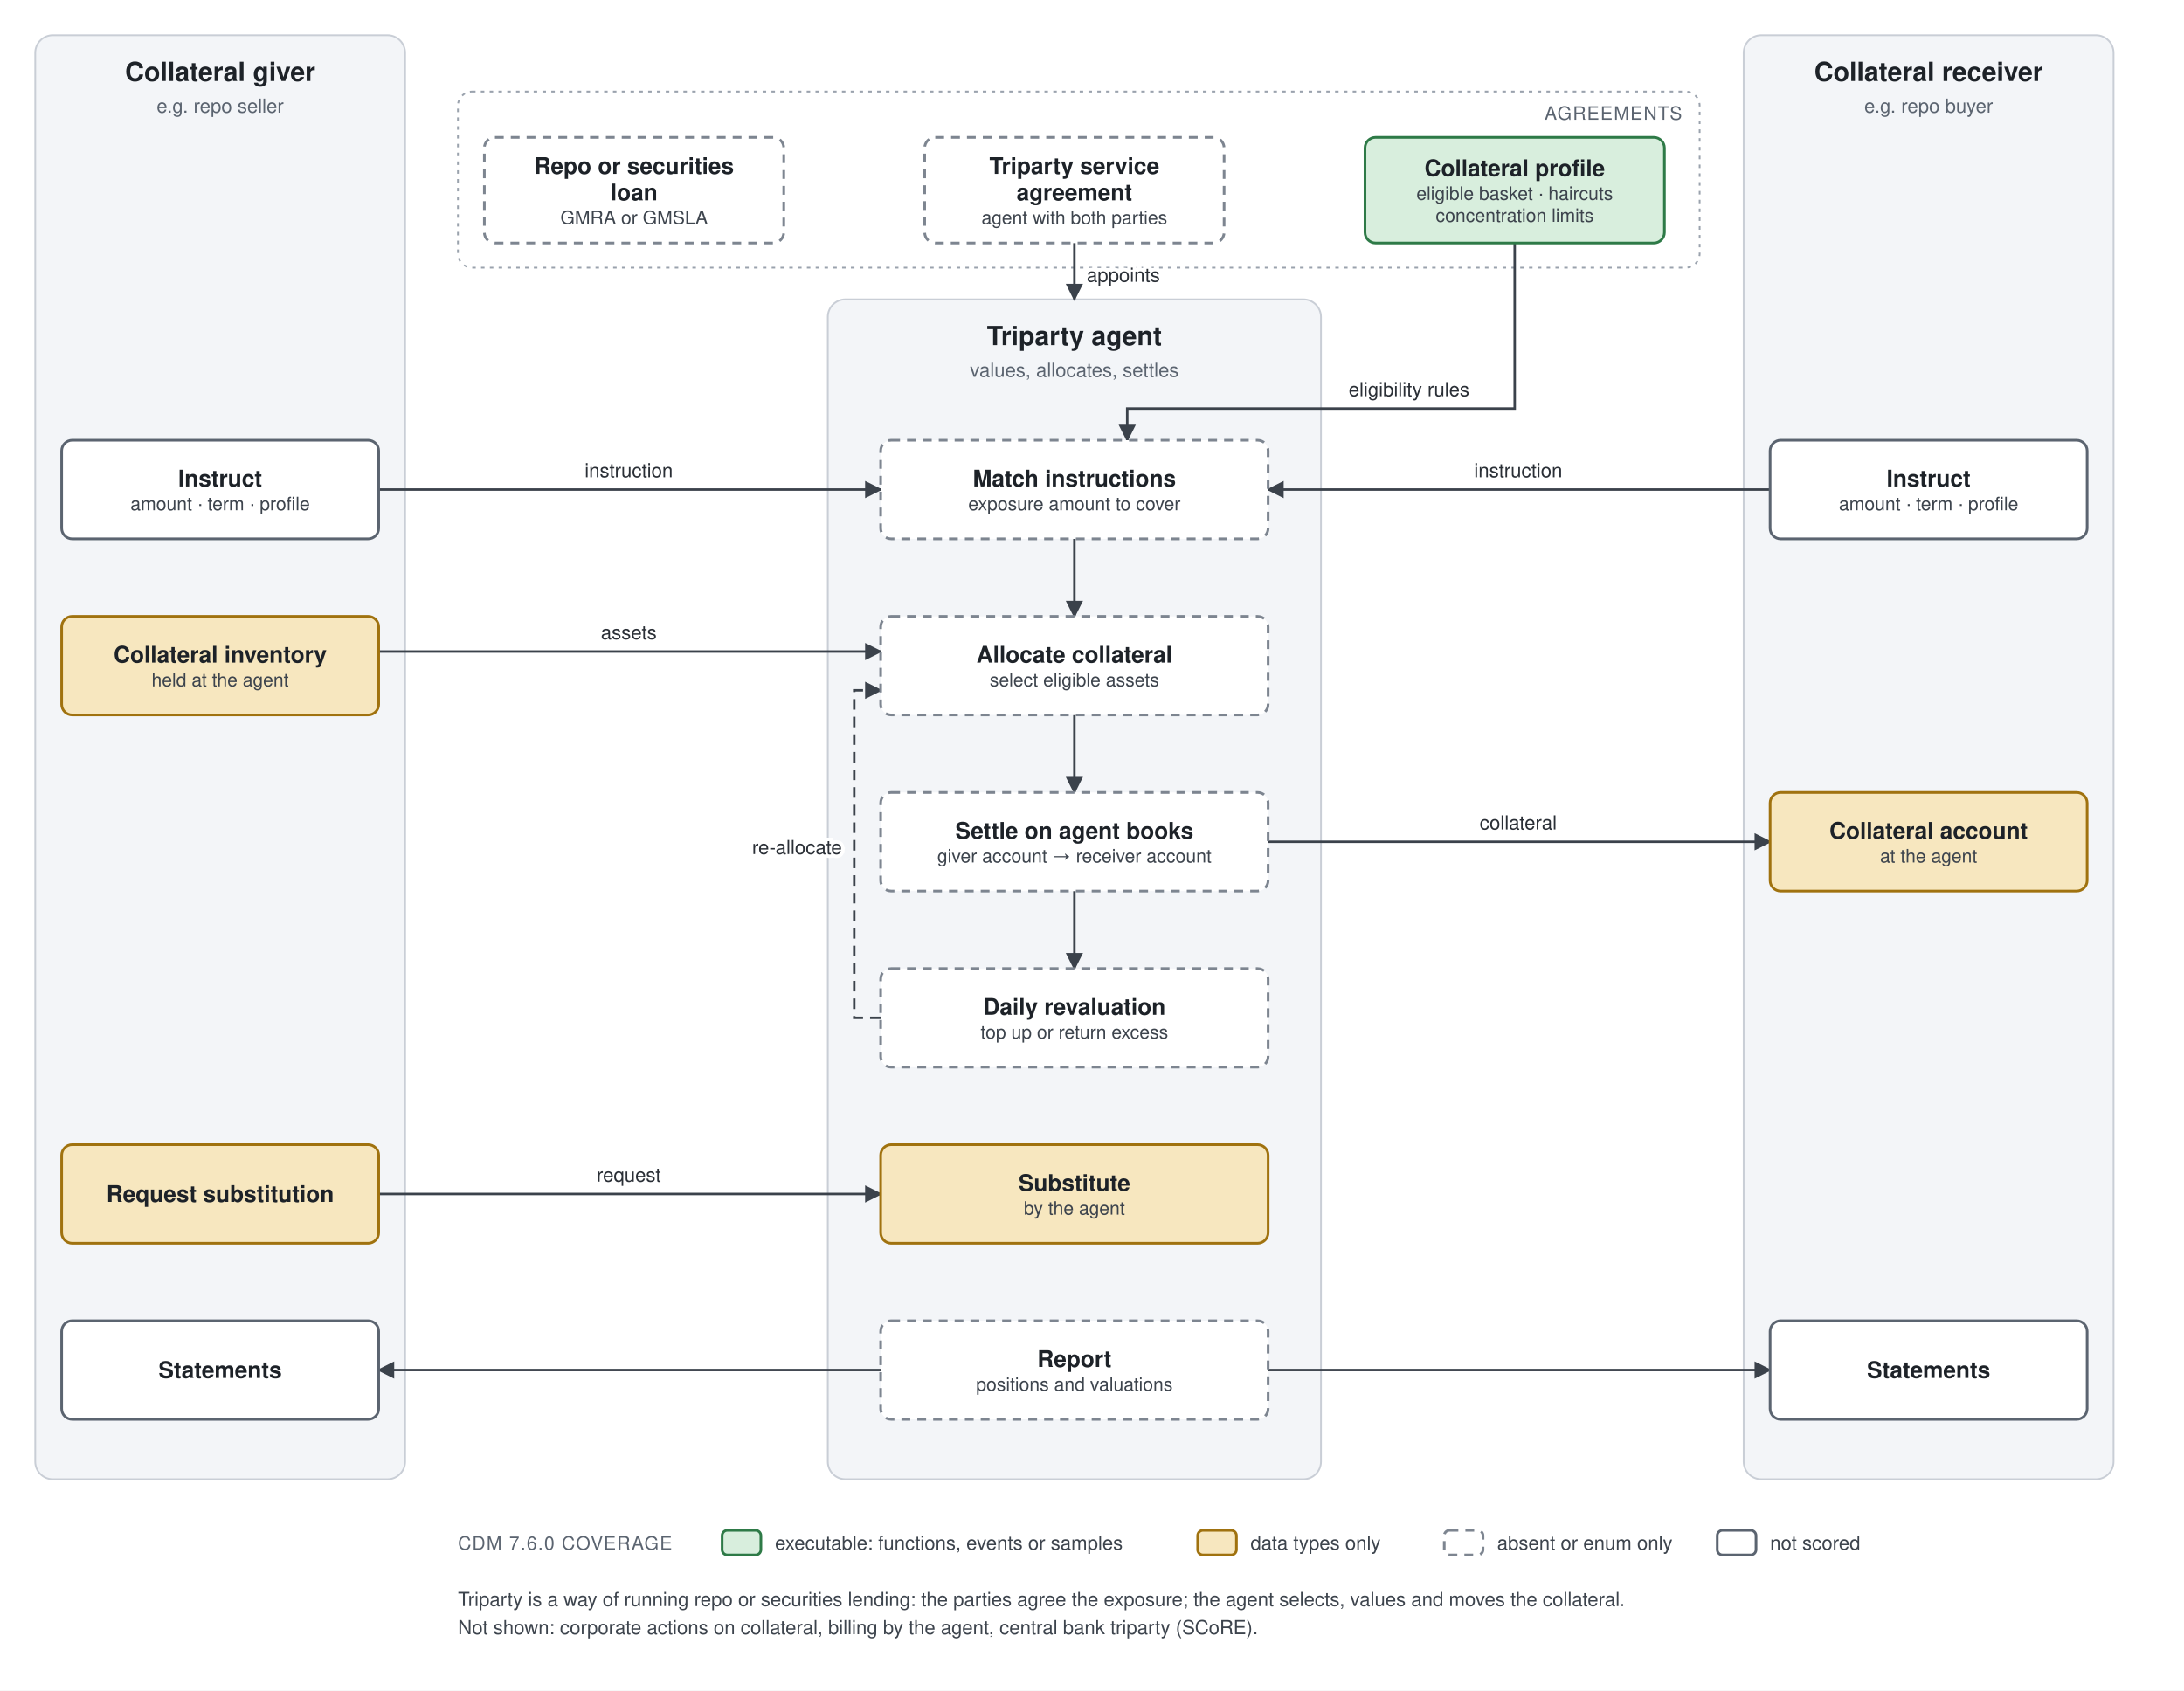
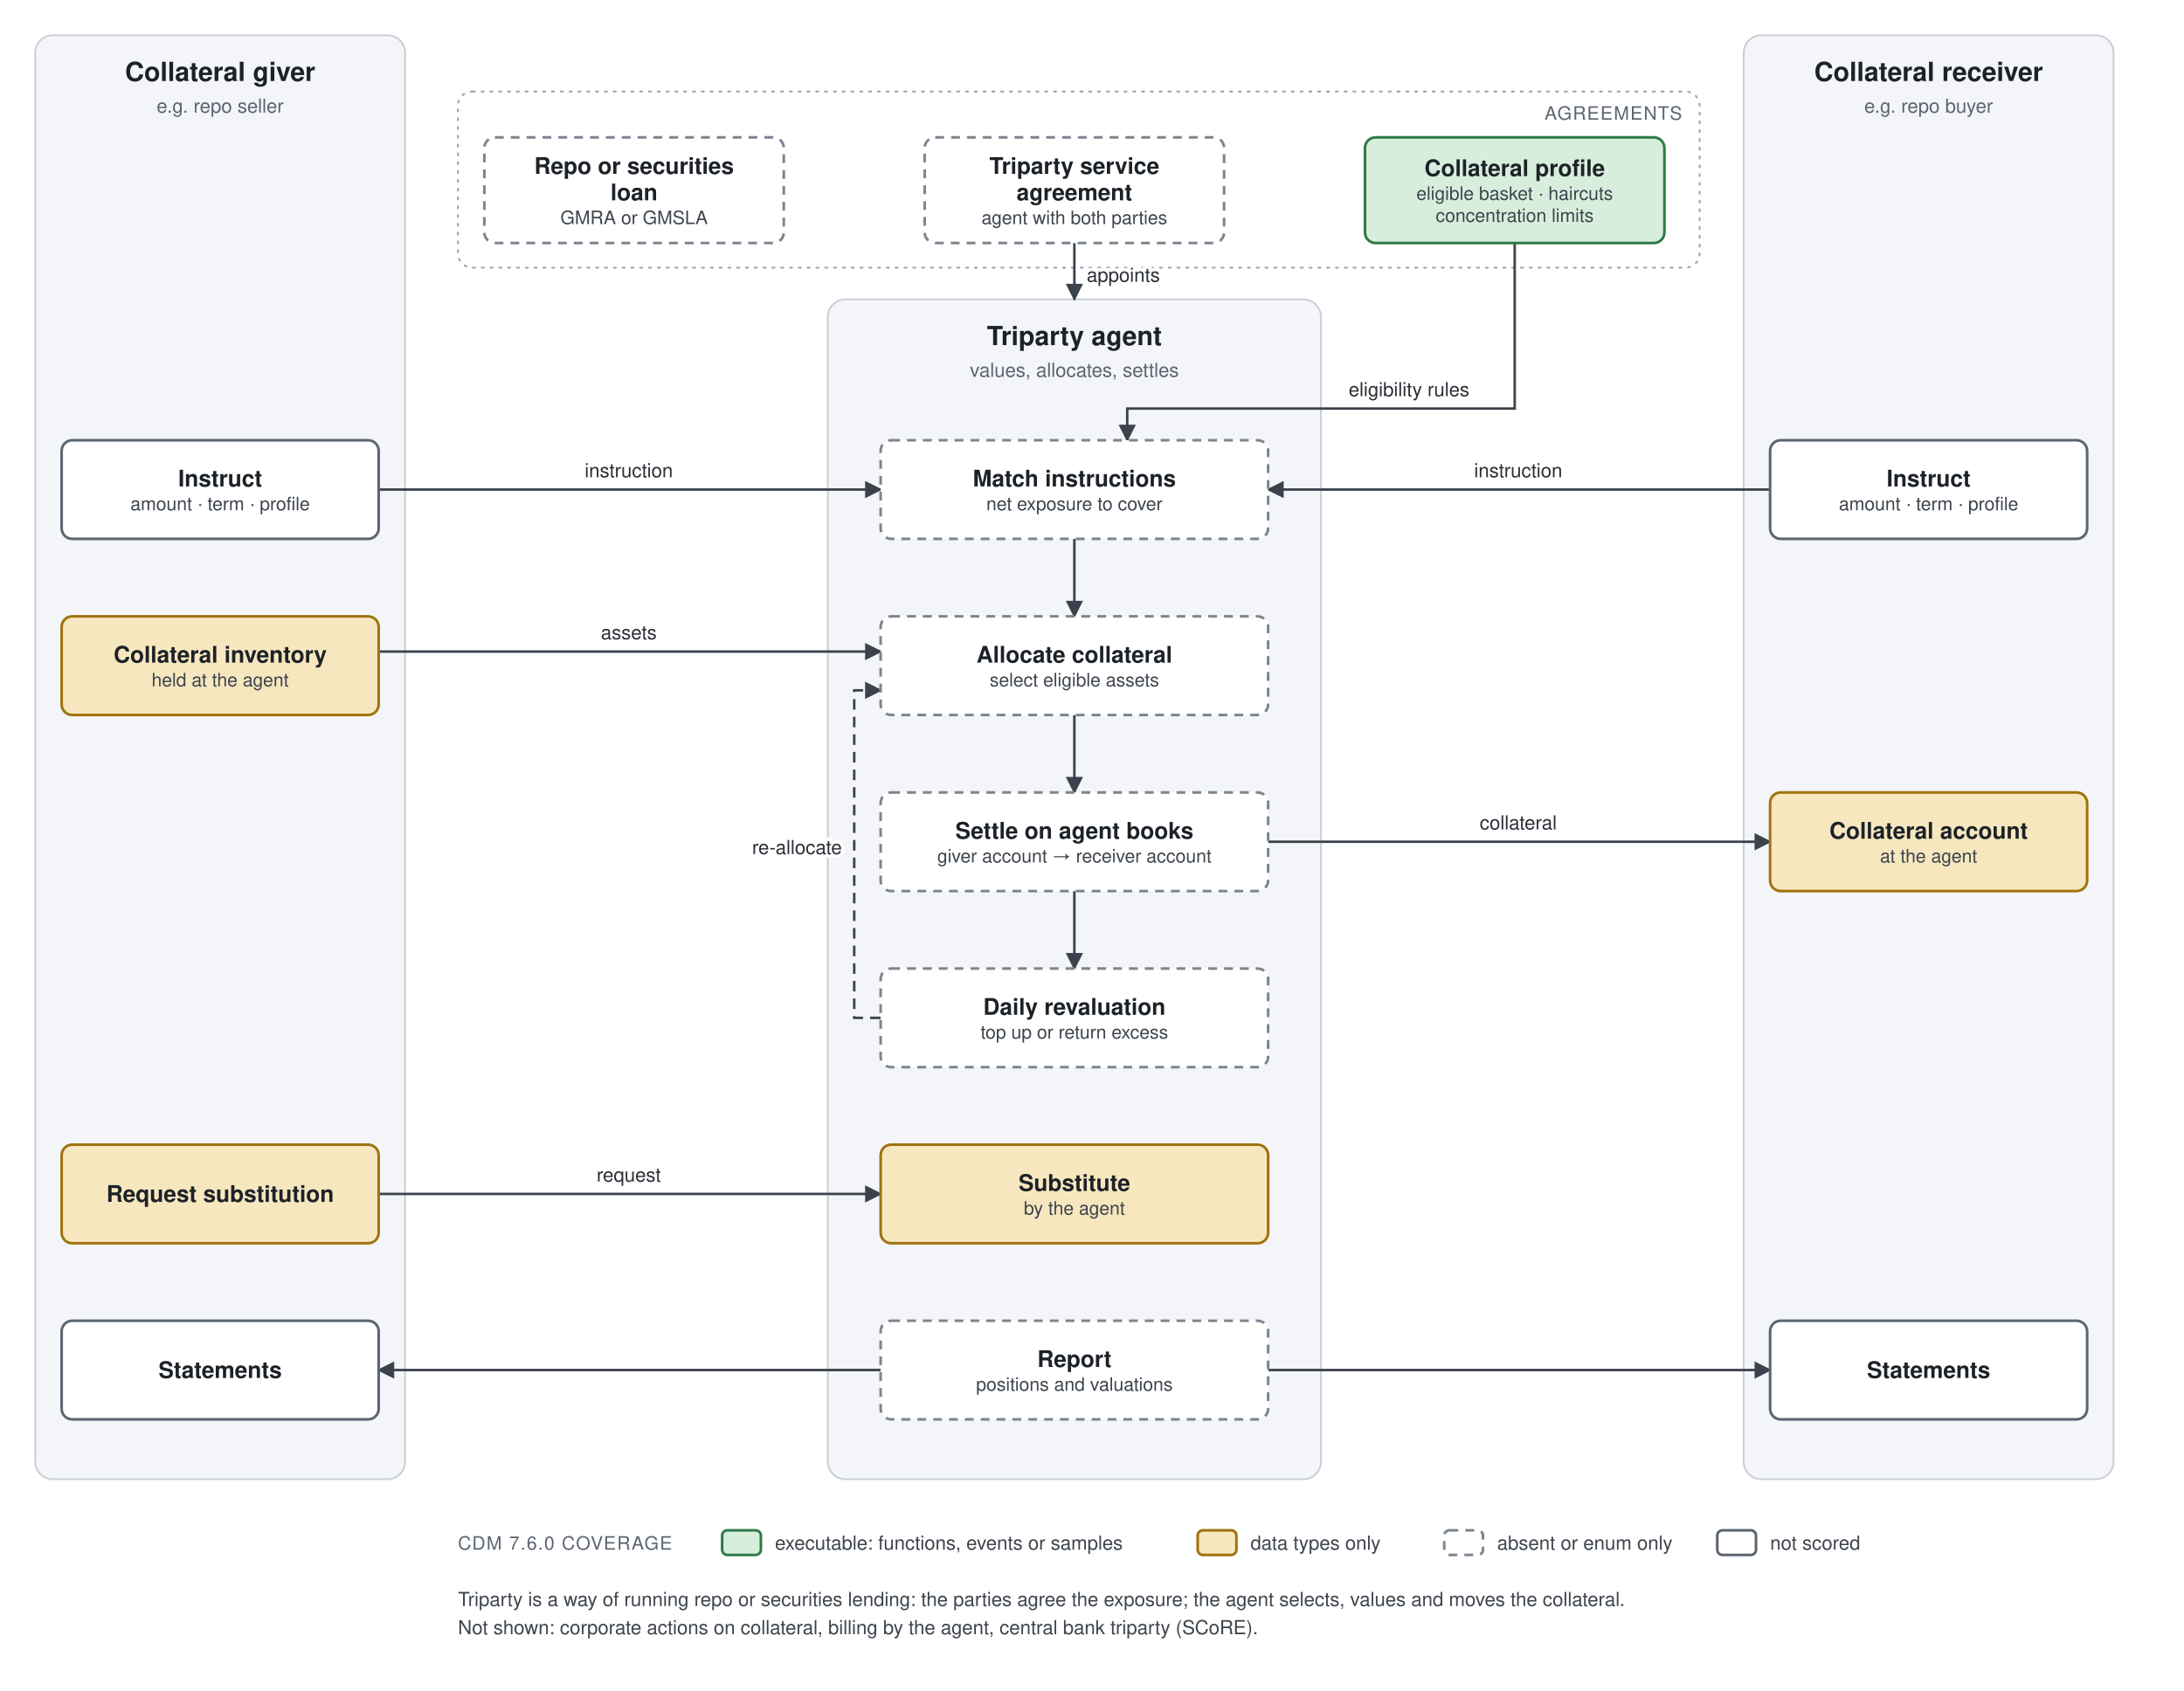
<svg xmlns="http://www.w3.org/2000/svg" viewBox="0 0 1240 960" role="img" aria-label="Triparty collateral management: the collateral giver and receiver agree the exposure amount and instruct the triparty agent, which matches the instructions, selects eligible assets from the giver inventory under the collateral profile, settles them on its own books, revalues daily and re-allocates, handles substitutions and reports positions to both parties. Boxes are coloured by how far CDM 7.6.0 models each element." font-family="Helvetica, Arial, sans-serif">
  <rect width="1240" height="960" fill="#ffffff" />
  <defs>
    <marker id="ah" viewBox="0 0 10 10" refX="9" refY="5" markerWidth="7" markerHeight="7" orient="auto-start-reverse">
      <path d="M0,0 L10,5 L0,10 z" fill="#3b424b" />
    </marker>
  </defs>
  <rect x="20" y="20" width="210" height="820" rx="10" fill="#f3f5f8" stroke="#c9ced6" />
  <text x="125.0" y="46" text-anchor="middle" font-size="15" font-weight="700" fill="#1d2228">Collateral giver</text>
  <text x="125.0" y="64" text-anchor="middle" font-size="11" fill="#5b6470">e.g. repo seller</text>
  <rect x="470" y="170" width="280" height="670" rx="10" fill="#f3f5f8" stroke="#c9ced6" />
  <text x="610.0" y="196" text-anchor="middle" font-size="15" font-weight="700" fill="#1d2228">Triparty agent</text>
  <text x="610.0" y="214" text-anchor="middle" font-size="11" fill="#5b6470">values, allocates, settles</text>
  <rect x="990" y="20" width="210" height="820" rx="10" fill="#f3f5f8" stroke="#c9ced6" />
  <text x="1095.0" y="46" text-anchor="middle" font-size="15" font-weight="700" fill="#1d2228">Collateral receiver</text>
  <text x="1095.0" y="64" text-anchor="middle" font-size="11" fill="#5b6470">e.g. repo buyer</text>
  <rect x="260" y="52" width="705" height="100" rx="8" fill="none" stroke="#9aa2ad" stroke-dasharray="2 3" />
  <text x="955" y="68" text-anchor="end" font-size="10.5" letter-spacing="0.6" fill="#5b6470">AGREEMENTS</text>
  <polyline points="610,138 610,170" fill="none" marker-end="url(#ah)" stroke="#3b424b" stroke-width="1.4" />
  <text x="617" y="160" text-anchor="start" font-size="11" fill="#2a2f36" stroke="#ffffff" stroke-width="4" paint-order="stroke">appoints</text>
  <polyline points="860,138 860,232 640,232 640,250" fill="none" marker-end="url(#ah)" stroke="#3b424b" stroke-width="1.4" />
  <text x="800" y="225" text-anchor="middle" font-size="11" fill="#2a2f36" stroke="#ffffff" stroke-width="4" paint-order="stroke">eligibility rules</text>
  <polyline points="215,278 500,278" fill="none" marker-end="url(#ah)" stroke="#3b424b" stroke-width="1.4" />
  <text x="357" y="271" text-anchor="middle" font-size="11" fill="#2a2f36" stroke="#ffffff" stroke-width="4" paint-order="stroke">instruction</text>
  <polyline points="1005,278 720,278" fill="none" marker-end="url(#ah)" stroke="#3b424b" stroke-width="1.4" />
  <text x="862" y="271" text-anchor="middle" font-size="11" fill="#2a2f36" stroke="#ffffff" stroke-width="4" paint-order="stroke">instruction</text>
  <polyline points="610,306 610,350" fill="none" marker-end="url(#ah)" stroke="#3b424b" stroke-width="1.4" />
  <polyline points="215,370 500,370" fill="none" marker-end="url(#ah)" stroke="#3b424b" stroke-width="1.4" />
  <text x="357" y="363" text-anchor="middle" font-size="11" fill="#2a2f36" stroke="#ffffff" stroke-width="4" paint-order="stroke">assets</text>
  <polyline points="610,406 610,450" fill="none" marker-end="url(#ah)" stroke="#3b424b" stroke-width="1.4" />
  <polyline points="720,478 1005,478" fill="none" marker-end="url(#ah)" stroke="#3b424b" stroke-width="1.4" />
  <text x="862" y="471" text-anchor="middle" font-size="11" fill="#2a2f36" stroke="#ffffff" stroke-width="4" paint-order="stroke">collateral</text>
  <polyline points="610,506 610,550" fill="none" marker-end="url(#ah)" stroke="#3b424b" stroke-width="1.4" />
  <polyline points="500,578 485,578 485,392 500,392" fill="none" marker-end="url(#ah)" stroke-dasharray="6 4" stroke="#3b424b" stroke-width="1.4" />
  <text x="478" y="485" text-anchor="end" font-size="11" fill="#2a2f36" stroke="#ffffff" stroke-width="4" paint-order="stroke">re-allocate</text>
  <polyline points="215,678 500,678" fill="none" marker-end="url(#ah)" stroke="#3b424b" stroke-width="1.4" />
  <text x="357" y="671" text-anchor="middle" font-size="11" fill="#2a2f36" stroke="#ffffff" stroke-width="4" paint-order="stroke">request</text>
  <polyline points="500,778 215,778" fill="none" marker-end="url(#ah)" stroke="#3b424b" stroke-width="1.4" />
  <polyline points="720,778 1005,778" fill="none" marker-end="url(#ah)" stroke="#3b424b" stroke-width="1.4" />
  <rect x="275" y="78" width="170" height="60" rx="6" fill="#ffffff" stroke="#7d8590" stroke-width="1.5" stroke-dasharray="5 4" />
  <text x="360.0" y="98.75" text-anchor="middle" font-size="13" font-weight="600" fill="#1d2228">Repo or securities</text>
  <text x="360.0" y="113.75" text-anchor="middle" font-size="13" font-weight="600" fill="#1d2228">loan</text>
  <text x="360.0" y="127.25" text-anchor="middle" font-size="10.5" fill="#3d444d">GMRA or GMSLA</text>
  <rect x="525" y="78" width="170" height="60" rx="6" fill="#ffffff" stroke="#7d8590" stroke-width="1.5" stroke-dasharray="5 4" />
  <text x="610.0" y="98.75" text-anchor="middle" font-size="13" font-weight="600" fill="#1d2228">Triparty service</text>
  <text x="610.0" y="113.75" text-anchor="middle" font-size="13" font-weight="600" fill="#1d2228">agreement</text>
  <text x="610.0" y="127.25" text-anchor="middle" font-size="10.5" fill="#3d444d">agent with both parties</text>
  <rect x="775" y="78" width="170" height="60" rx="6" fill="#d8eedd" stroke="#2e7a47" stroke-width="1.5" />
  <text x="860.0" y="100.0" text-anchor="middle" font-size="13" font-weight="600" fill="#1d2228">Collateral profile</text>
  <text x="860.0" y="113.5" text-anchor="middle" font-size="10.5" fill="#3d444d">eligible basket · haircuts</text>
  <text x="860.0" y="126.0" text-anchor="middle" font-size="10.5" fill="#3d444d">concentration limits</text>
  <rect x="35" y="250" width="180" height="56" rx="6" fill="#ffffff" stroke="#5b6470" stroke-width="1.5" />
  <text x="125.0" y="276.25" text-anchor="middle" font-size="13" font-weight="600" fill="#1d2228">Instruct</text>
  <text x="125.0" y="289.75" text-anchor="middle" font-size="10.5" fill="#3d444d">amount · term · profile</text>
  <rect x="500" y="250" width="220" height="56" rx="6" fill="#ffffff" stroke="#7d8590" stroke-width="1.5" stroke-dasharray="5 4" />
  <text x="610.0" y="276.25" text-anchor="middle" font-size="13" font-weight="600" fill="#1d2228">Match instructions</text>
-   <text x="610.0" y="289.75" text-anchor="middle" font-size="10.5" fill="#3d444d">exposure amount to cover</text>
+   <text x="610.0" y="289.75" text-anchor="middle" font-size="10.5" fill="#3d444d">net exposure to cover</text>
  <rect x="1005" y="250" width="180" height="56" rx="6" fill="#ffffff" stroke="#5b6470" stroke-width="1.5" />
  <text x="1095.0" y="276.25" text-anchor="middle" font-size="13" font-weight="600" fill="#1d2228">Instruct</text>
  <text x="1095.0" y="289.75" text-anchor="middle" font-size="10.5" fill="#3d444d">amount · term · profile</text>
  <rect x="35" y="350" width="180" height="56" rx="6" fill="#f7e7bf" stroke="#a0720f" stroke-width="1.5" />
  <text x="125.0" y="376.25" text-anchor="middle" font-size="13" font-weight="600" fill="#1d2228">Collateral inventory</text>
  <text x="125.0" y="389.75" text-anchor="middle" font-size="10.5" fill="#3d444d">held at the agent</text>
  <rect x="500" y="350" width="220" height="56" rx="6" fill="#ffffff" stroke="#7d8590" stroke-width="1.5" stroke-dasharray="5 4" />
  <text x="610.0" y="376.25" text-anchor="middle" font-size="13" font-weight="600" fill="#1d2228">Allocate collateral</text>
  <text x="610.0" y="389.75" text-anchor="middle" font-size="10.5" fill="#3d444d">select eligible assets</text>
  <rect x="500" y="450" width="220" height="56" rx="6" fill="#ffffff" stroke="#7d8590" stroke-width="1.5" stroke-dasharray="5 4" />
  <text x="610.0" y="476.25" text-anchor="middle" font-size="13" font-weight="600" fill="#1d2228">Settle on agent books</text>
  <text x="610.0" y="489.75" text-anchor="middle" font-size="10.5" fill="#3d444d">giver account → receiver account</text>
  <rect x="1005" y="450" width="180" height="56" rx="6" fill="#f7e7bf" stroke="#a0720f" stroke-width="1.5" />
  <text x="1095.0" y="476.25" text-anchor="middle" font-size="13" font-weight="600" fill="#1d2228">Collateral account</text>
  <text x="1095.0" y="489.75" text-anchor="middle" font-size="10.5" fill="#3d444d">at the agent</text>
  <rect x="500" y="550" width="220" height="56" rx="6" fill="#ffffff" stroke="#7d8590" stroke-width="1.5" stroke-dasharray="5 4" />
  <text x="610.0" y="576.25" text-anchor="middle" font-size="13" font-weight="600" fill="#1d2228">Daily revaluation</text>
  <text x="610.0" y="589.75" text-anchor="middle" font-size="10.5" fill="#3d444d">top up or return excess</text>
  <rect x="35" y="650" width="180" height="56" rx="6" fill="#f7e7bf" stroke="#a0720f" stroke-width="1.5" />
  <text x="125.0" y="682.5" text-anchor="middle" font-size="13" font-weight="600" fill="#1d2228">Request substitution</text>
  <rect x="500" y="650" width="220" height="56" rx="6" fill="#f7e7bf" stroke="#a0720f" stroke-width="1.5" />
  <text x="610.0" y="676.25" text-anchor="middle" font-size="13" font-weight="600" fill="#1d2228">Substitute</text>
  <text x="610.0" y="689.75" text-anchor="middle" font-size="10.5" fill="#3d444d">by the agent</text>
  <rect x="35" y="750" width="180" height="56" rx="6" fill="#ffffff" stroke="#5b6470" stroke-width="1.5" />
  <text x="125.0" y="782.5" text-anchor="middle" font-size="13" font-weight="600" fill="#1d2228">Statements</text>
  <rect x="500" y="750" width="220" height="56" rx="6" fill="#ffffff" stroke="#7d8590" stroke-width="1.5" stroke-dasharray="5 4" />
  <text x="610.0" y="776.25" text-anchor="middle" font-size="13" font-weight="600" fill="#1d2228">Report</text>
  <text x="610.0" y="789.75" text-anchor="middle" font-size="10.5" fill="#3d444d">positions and valuations</text>
  <rect x="1005" y="750" width="180" height="56" rx="6" fill="#ffffff" stroke="#5b6470" stroke-width="1.5" />
  <text x="1095.0" y="782.5" text-anchor="middle" font-size="13" font-weight="600" fill="#1d2228">Statements</text>
  <text x="260" y="880" font-size="10.5" letter-spacing="0.6" fill="#5b6470">CDM 7.6.0 COVERAGE</text>
  <rect x="410" y="869" width="22" height="14" rx="3" fill="#d8eedd" stroke="#2e7a47" stroke-width="1.5" />
  <text x="440" y="880" font-size="11" fill="#3d444d">executable: functions, events or samples</text>
  <rect x="680" y="869" width="22" height="14" rx="3" fill="#f7e7bf" stroke="#a0720f" stroke-width="1.5" />
  <text x="710" y="880" font-size="11" fill="#3d444d">data types only</text>
  <rect x="820" y="869" width="22" height="14" rx="3" fill="#ffffff" stroke="#7d8590" stroke-width="1.5" stroke-dasharray="5 4" />
  <text x="850" y="880" font-size="11" fill="#3d444d">absent or enum only</text>
  <rect x="975" y="869" width="22" height="14" rx="3" fill="#ffffff" stroke="#5b6470" stroke-width="1.5" />
  <text x="1005" y="880" font-size="11" fill="#3d444d">not scored</text>
  <text x="260" y="912" font-size="11" fill="#3d444d">Triparty is a way of running repo or securities lending: the parties agree the exposure; the agent selects, values and moves the collateral.</text>
  <text x="260" y="928" font-size="11" fill="#3d444d">Not shown: corporate actions on collateral, billing by the agent, central bank triparty (SCoRE).</text>
</svg>
